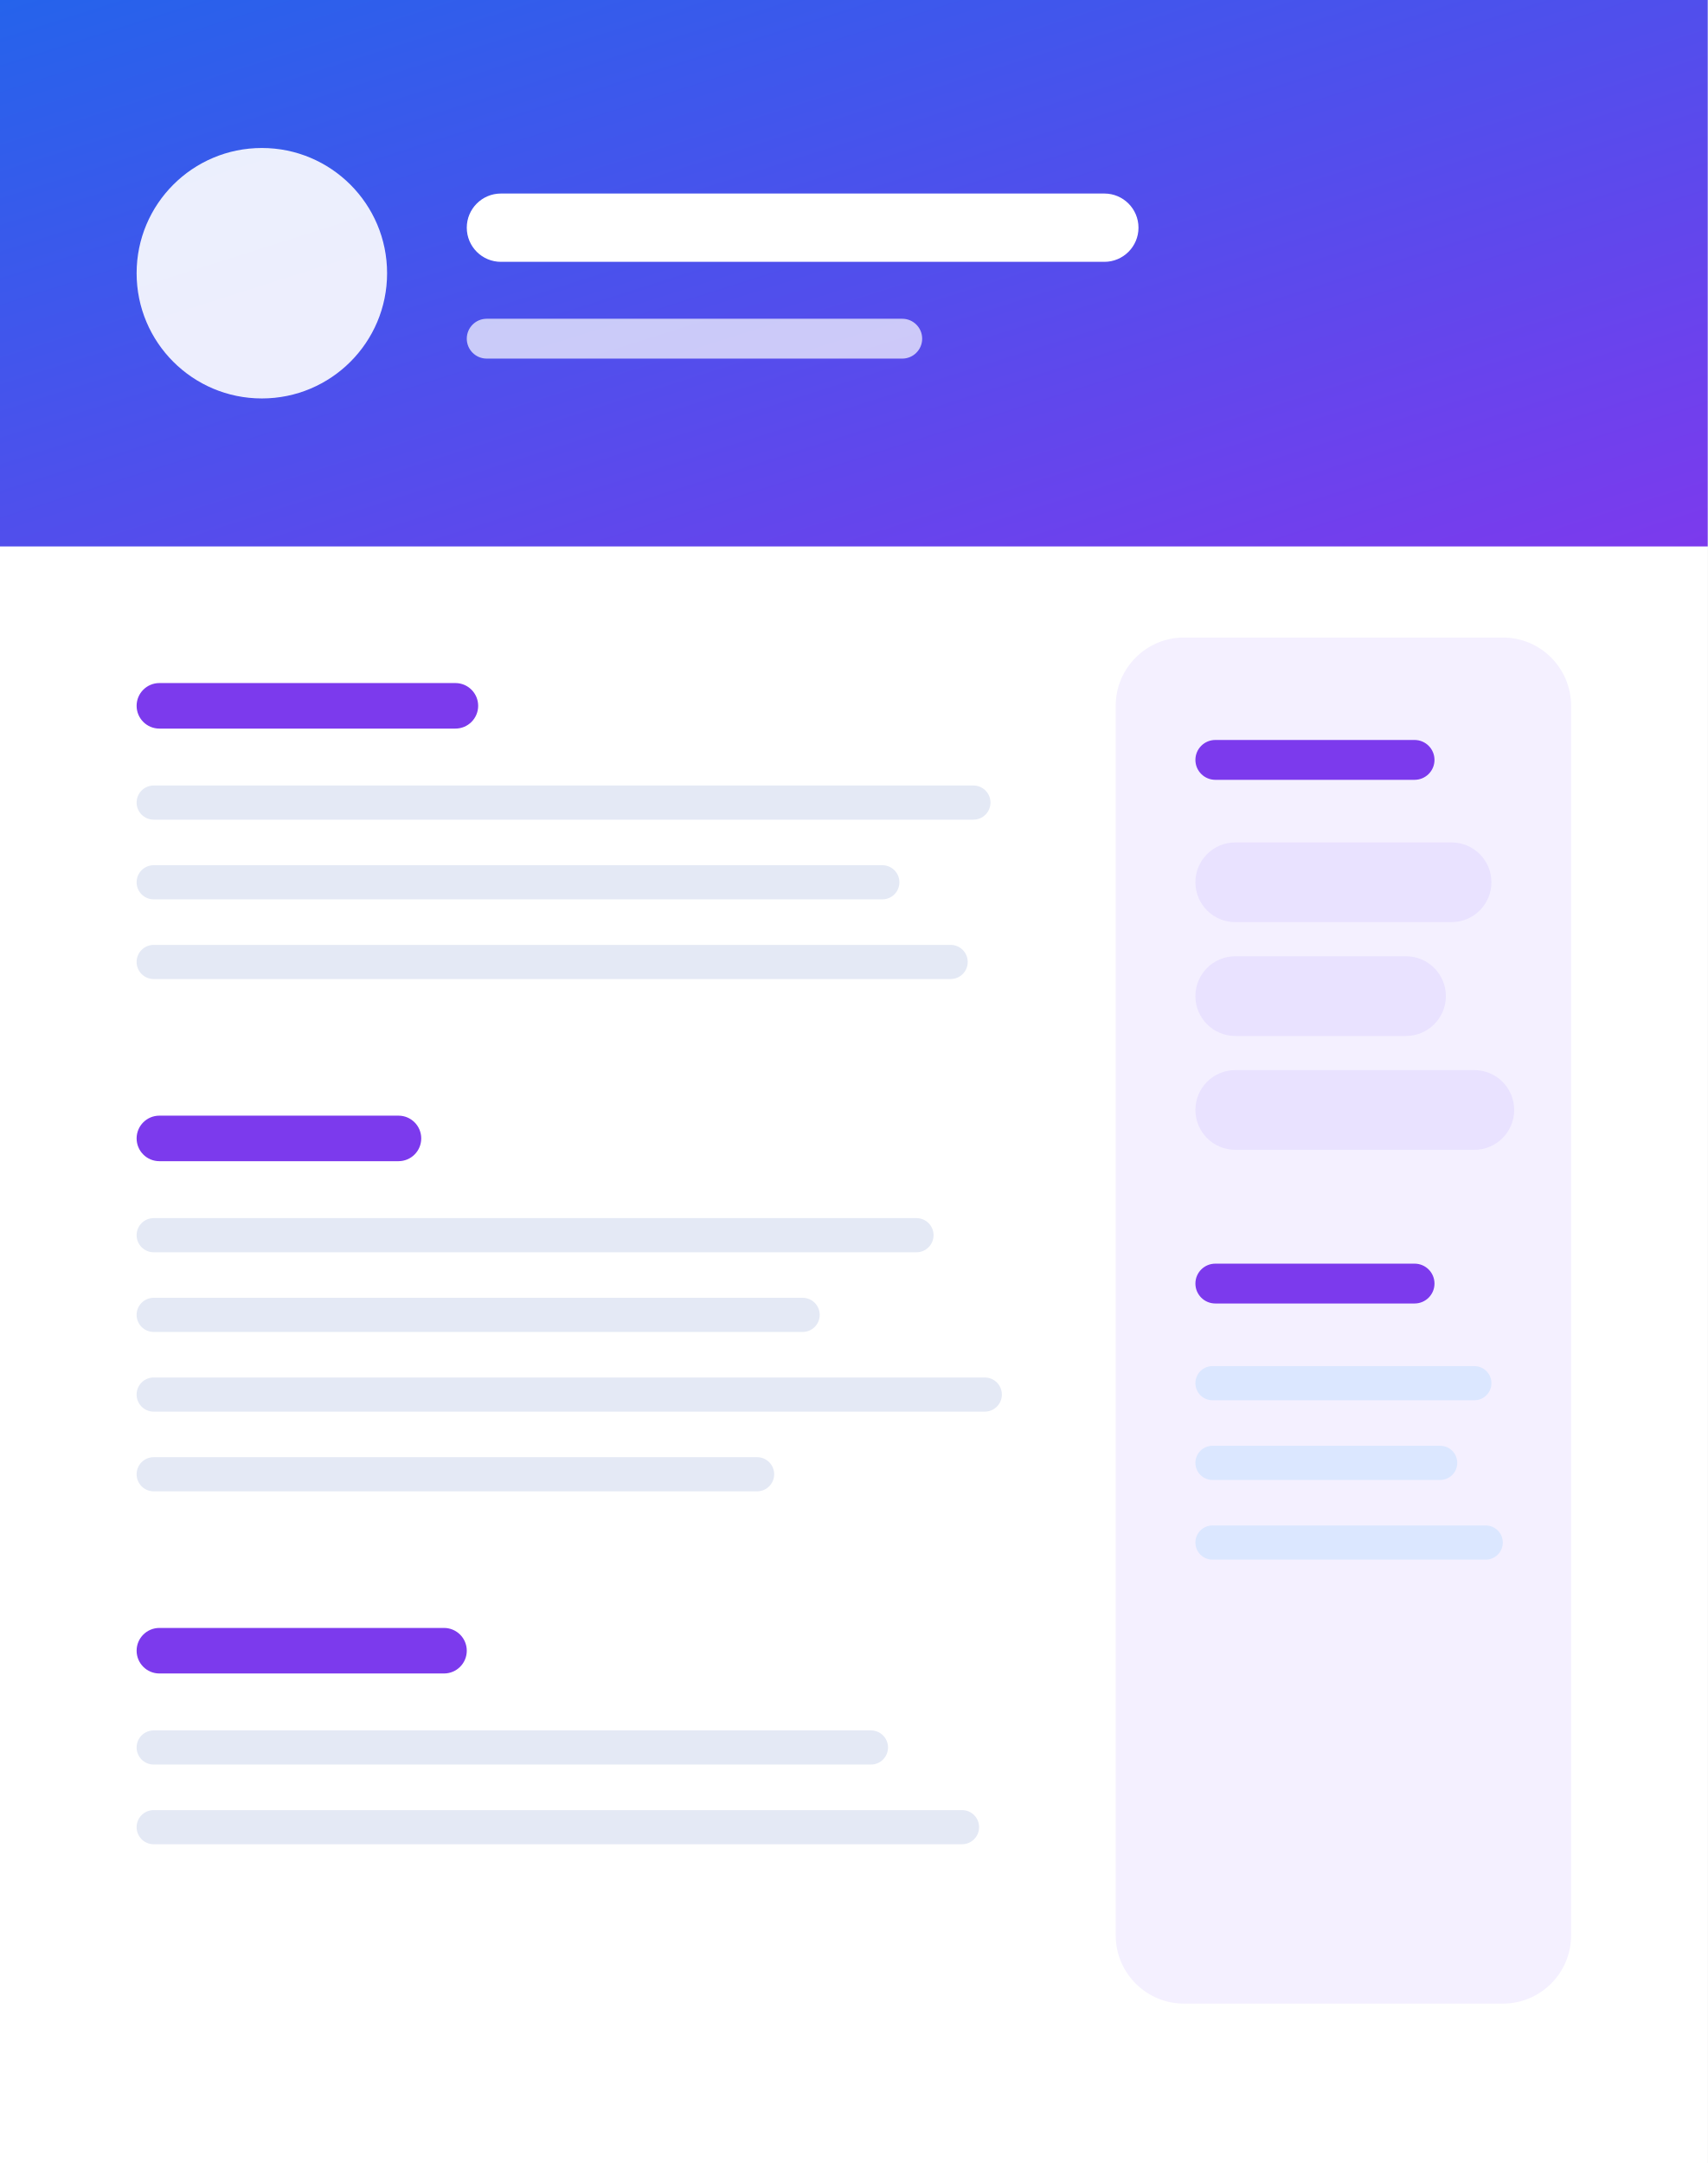
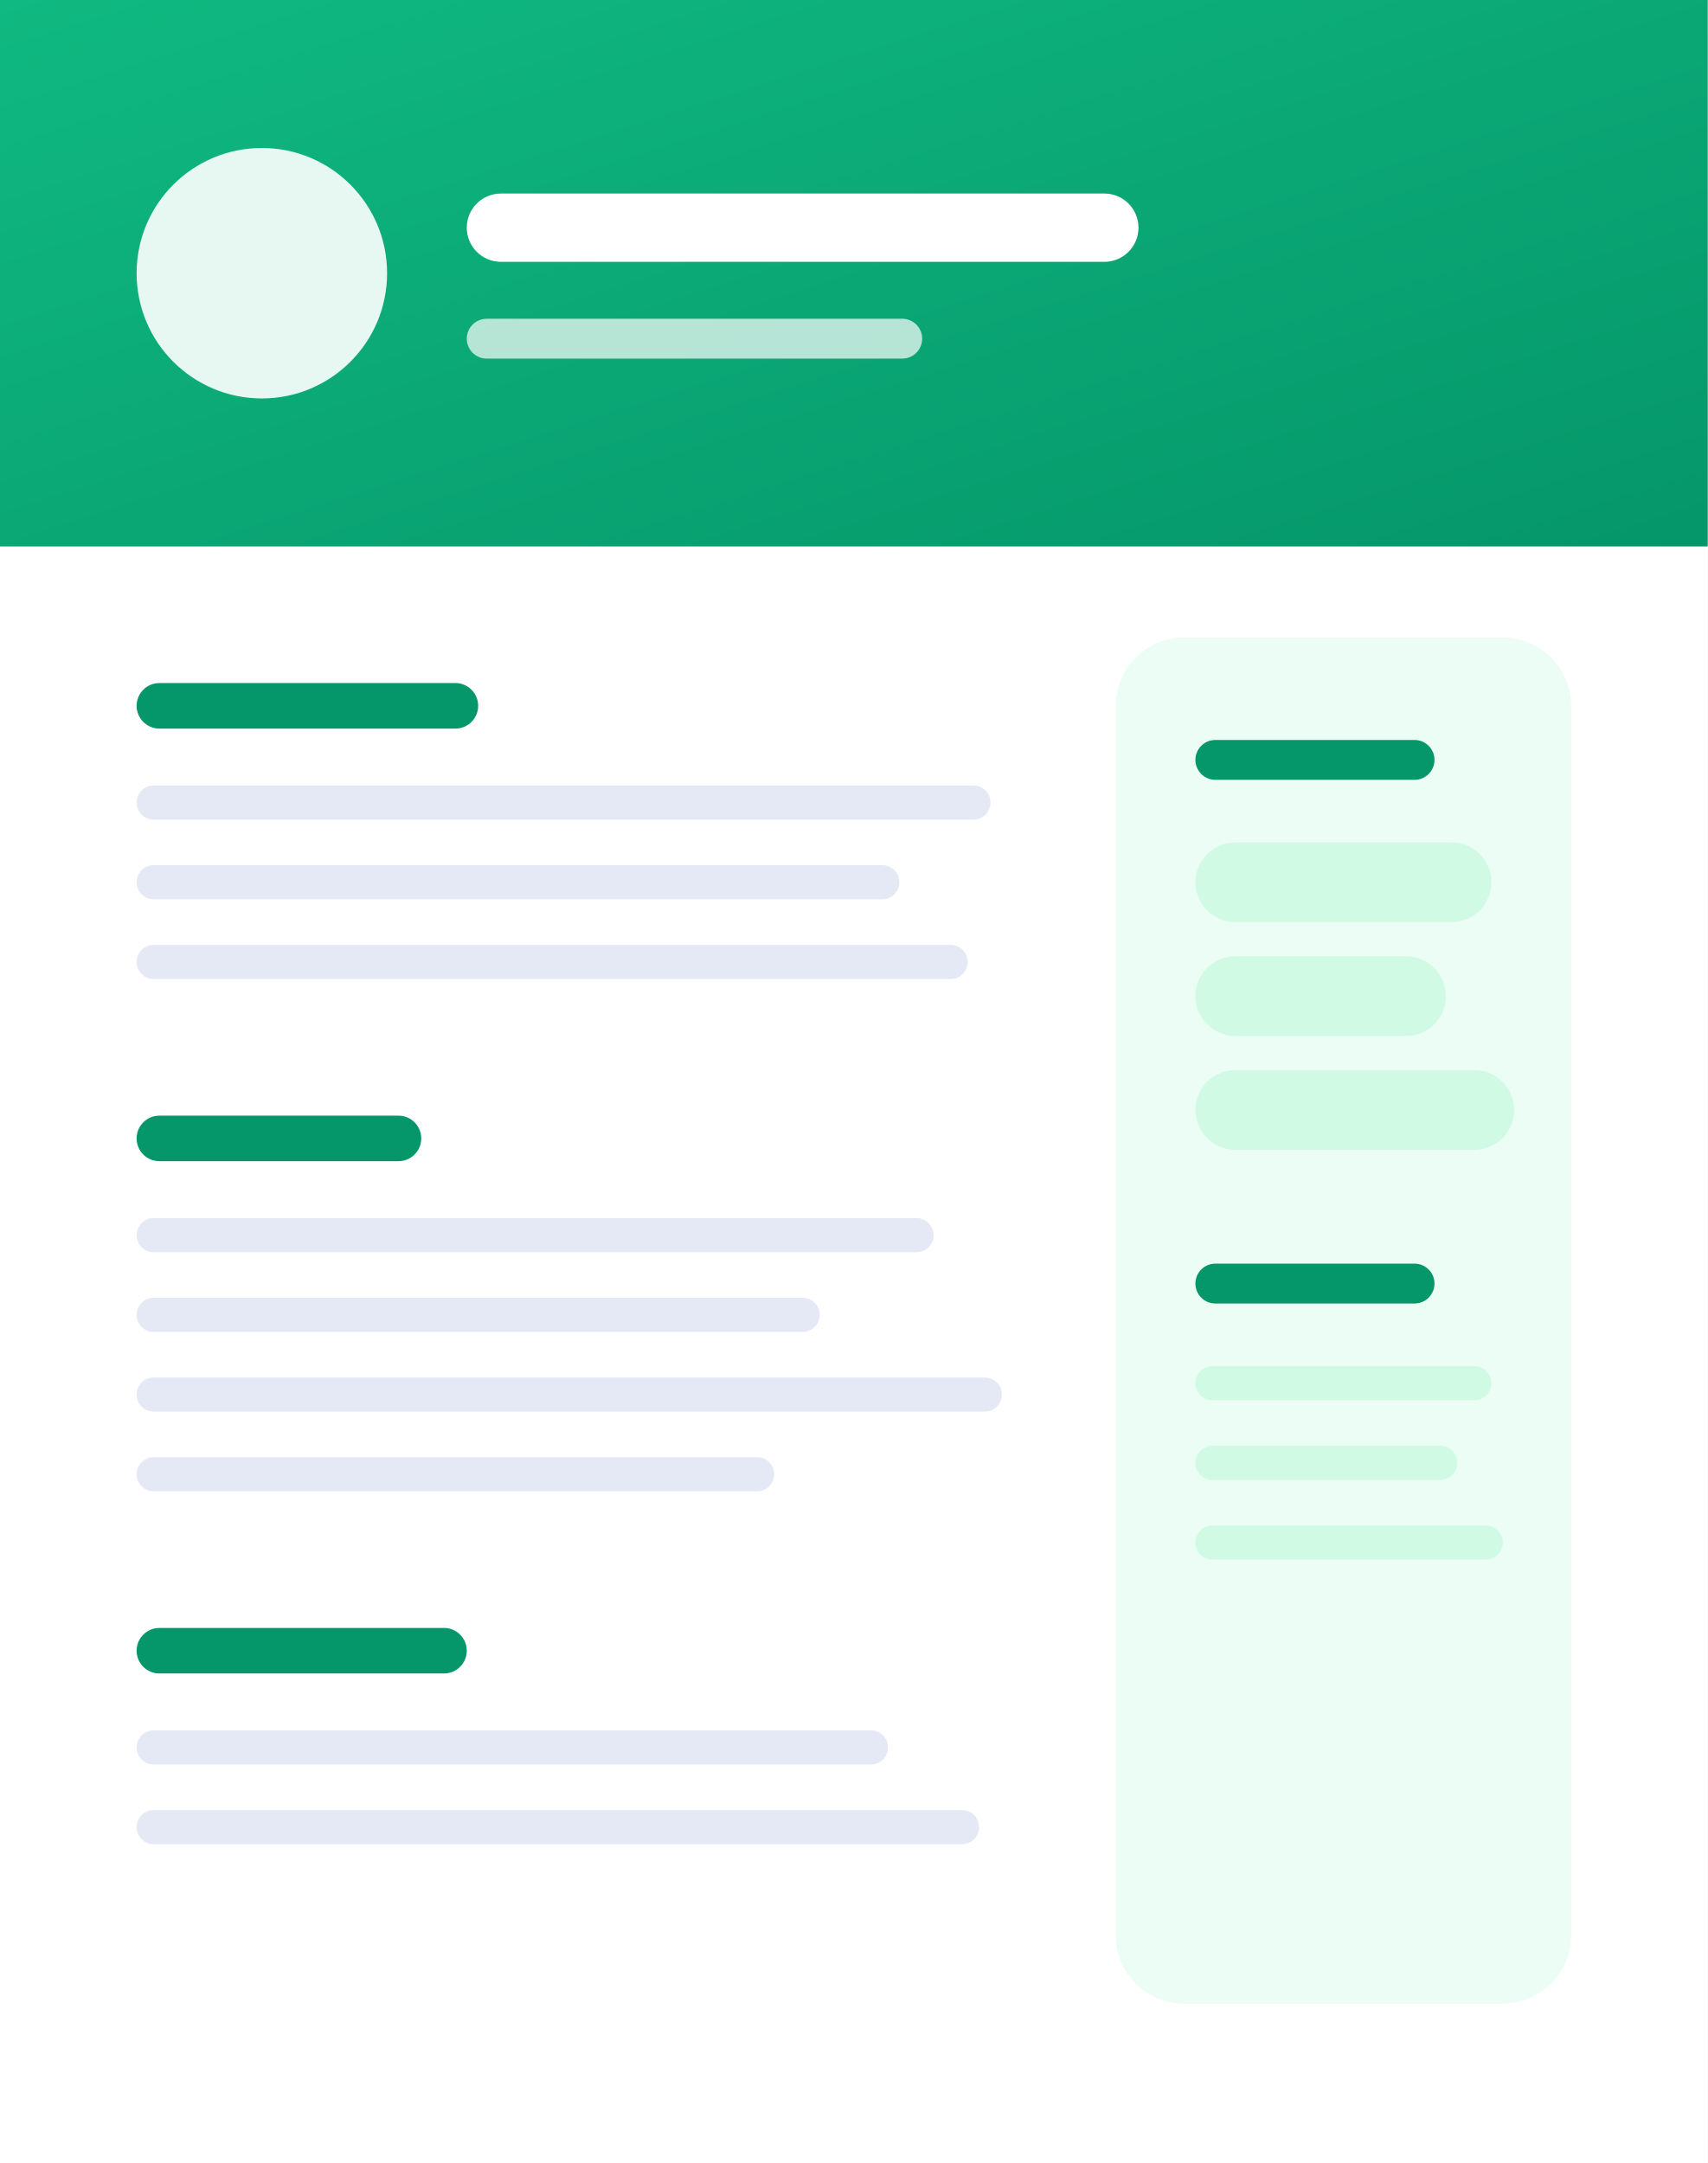
<svg xmlns="http://www.w3.org/2000/svg" viewBox="0 0 300 380" width="300" height="380" role="img" aria-label="Modern template preview">
  <defs>
    <linearGradient id="m1" x1="0" y1="0" x2="1" y2="1">
-       <stop offset="0" stop-color="#2563eb" />
-       <stop offset="1" stop-color="#7c3aed" />
+       <stop offset="0" stop-color="#10B981" />
+       <stop offset="1" stop-color="#059669" />
    </linearGradient>
  </defs>
  <rect width="300" height="380" fill="#ffffff" />
  <rect x="0" y="0" width="300" height="96" fill="url(#m1)" />
  <circle cx="46" cy="48" r="22" fill="#ffffff" opacity=".9" />
  <rect x="82" y="34" width="118" height="12" rx="6" fill="#ffffff" />
  <rect x="82" y="56" width="80" height="7" rx="3.5" fill="#ffffff" opacity=".7" />
-   <rect x="24" y="120" width="60" height="8" rx="4" fill="#7c3aed" />
+   <rect x="24" y="120" width="60" height="8" rx="4" fill="#059669" />
  <rect x="24" y="138" width="150" height="6" rx="3" fill="#e4e9f5" />
  <rect x="24" y="152" width="134" height="6" rx="3" fill="#e4e9f5" />
  <rect x="24" y="166" width="146" height="6" rx="3" fill="#e4e9f5" />
-   <rect x="24" y="196" width="50" height="8" rx="4" fill="#7c3aed" />
+   <rect x="24" y="196" width="50" height="8" rx="4" fill="#059669" />
  <rect x="24" y="214" width="140" height="6" rx="3" fill="#e4e9f5" />
  <rect x="24" y="228" width="120" height="6" rx="3" fill="#e4e9f5" />
  <rect x="24" y="242" width="152" height="6" rx="3" fill="#e4e9f5" />
  <rect x="24" y="256" width="112" height="6" rx="3" fill="#e4e9f5" />
-   <rect x="24" y="286" width="58" height="8" rx="4" fill="#7c3aed" />
+   <rect x="24" y="286" width="58" height="8" rx="4" fill="#059669" />
  <rect x="24" y="304" width="132" height="6" rx="3" fill="#e4e9f5" />
  <rect x="24" y="318" width="148" height="6" rx="3" fill="#e4e9f5" />
-   <rect x="196" y="112" width="80" height="240" rx="12" fill="#f4f0ff" />
-   <rect x="210" y="130" width="42" height="7" rx="3.5" fill="#7c3aed" />
-   <rect x="210" y="148" width="52" height="14" rx="7" fill="#e9e2ff" />
-   <rect x="210" y="168" width="44" height="14" rx="7" fill="#e9e2ff" />
-   <rect x="210" y="188" width="56" height="14" rx="7" fill="#e9e2ff" />
-   <rect x="210" y="222" width="42" height="7" rx="3.5" fill="#7c3aed" />
-   <rect x="210" y="240" width="52" height="6" rx="3" fill="#dbe7ff" />
-   <rect x="210" y="254" width="46" height="6" rx="3" fill="#dbe7ff" />
-   <rect x="210" y="268" width="54" height="6" rx="3" fill="#dbe7ff" />
+   <rect x="196" y="112" width="80" height="240" rx="12" fill="#ECFDF5" />
+   <rect x="210" y="130" width="42" height="7" rx="3.5" fill="#059669" />
+   <rect x="210" y="148" width="52" height="14" rx="7" fill="#D1FAE5" />
+   <rect x="210" y="168" width="44" height="14" rx="7" fill="#D1FAE5" />
+   <rect x="210" y="188" width="56" height="14" rx="7" fill="#D1FAE5" />
+   <rect x="210" y="222" width="42" height="7" rx="3.5" fill="#059669" />
+   <rect x="210" y="240" width="52" height="6" rx="3" fill="#D1FAE5" />
+   <rect x="210" y="254" width="46" height="6" rx="3" fill="#D1FAE5" />
+   <rect x="210" y="268" width="54" height="6" rx="3" fill="#D1FAE5" />
</svg>
